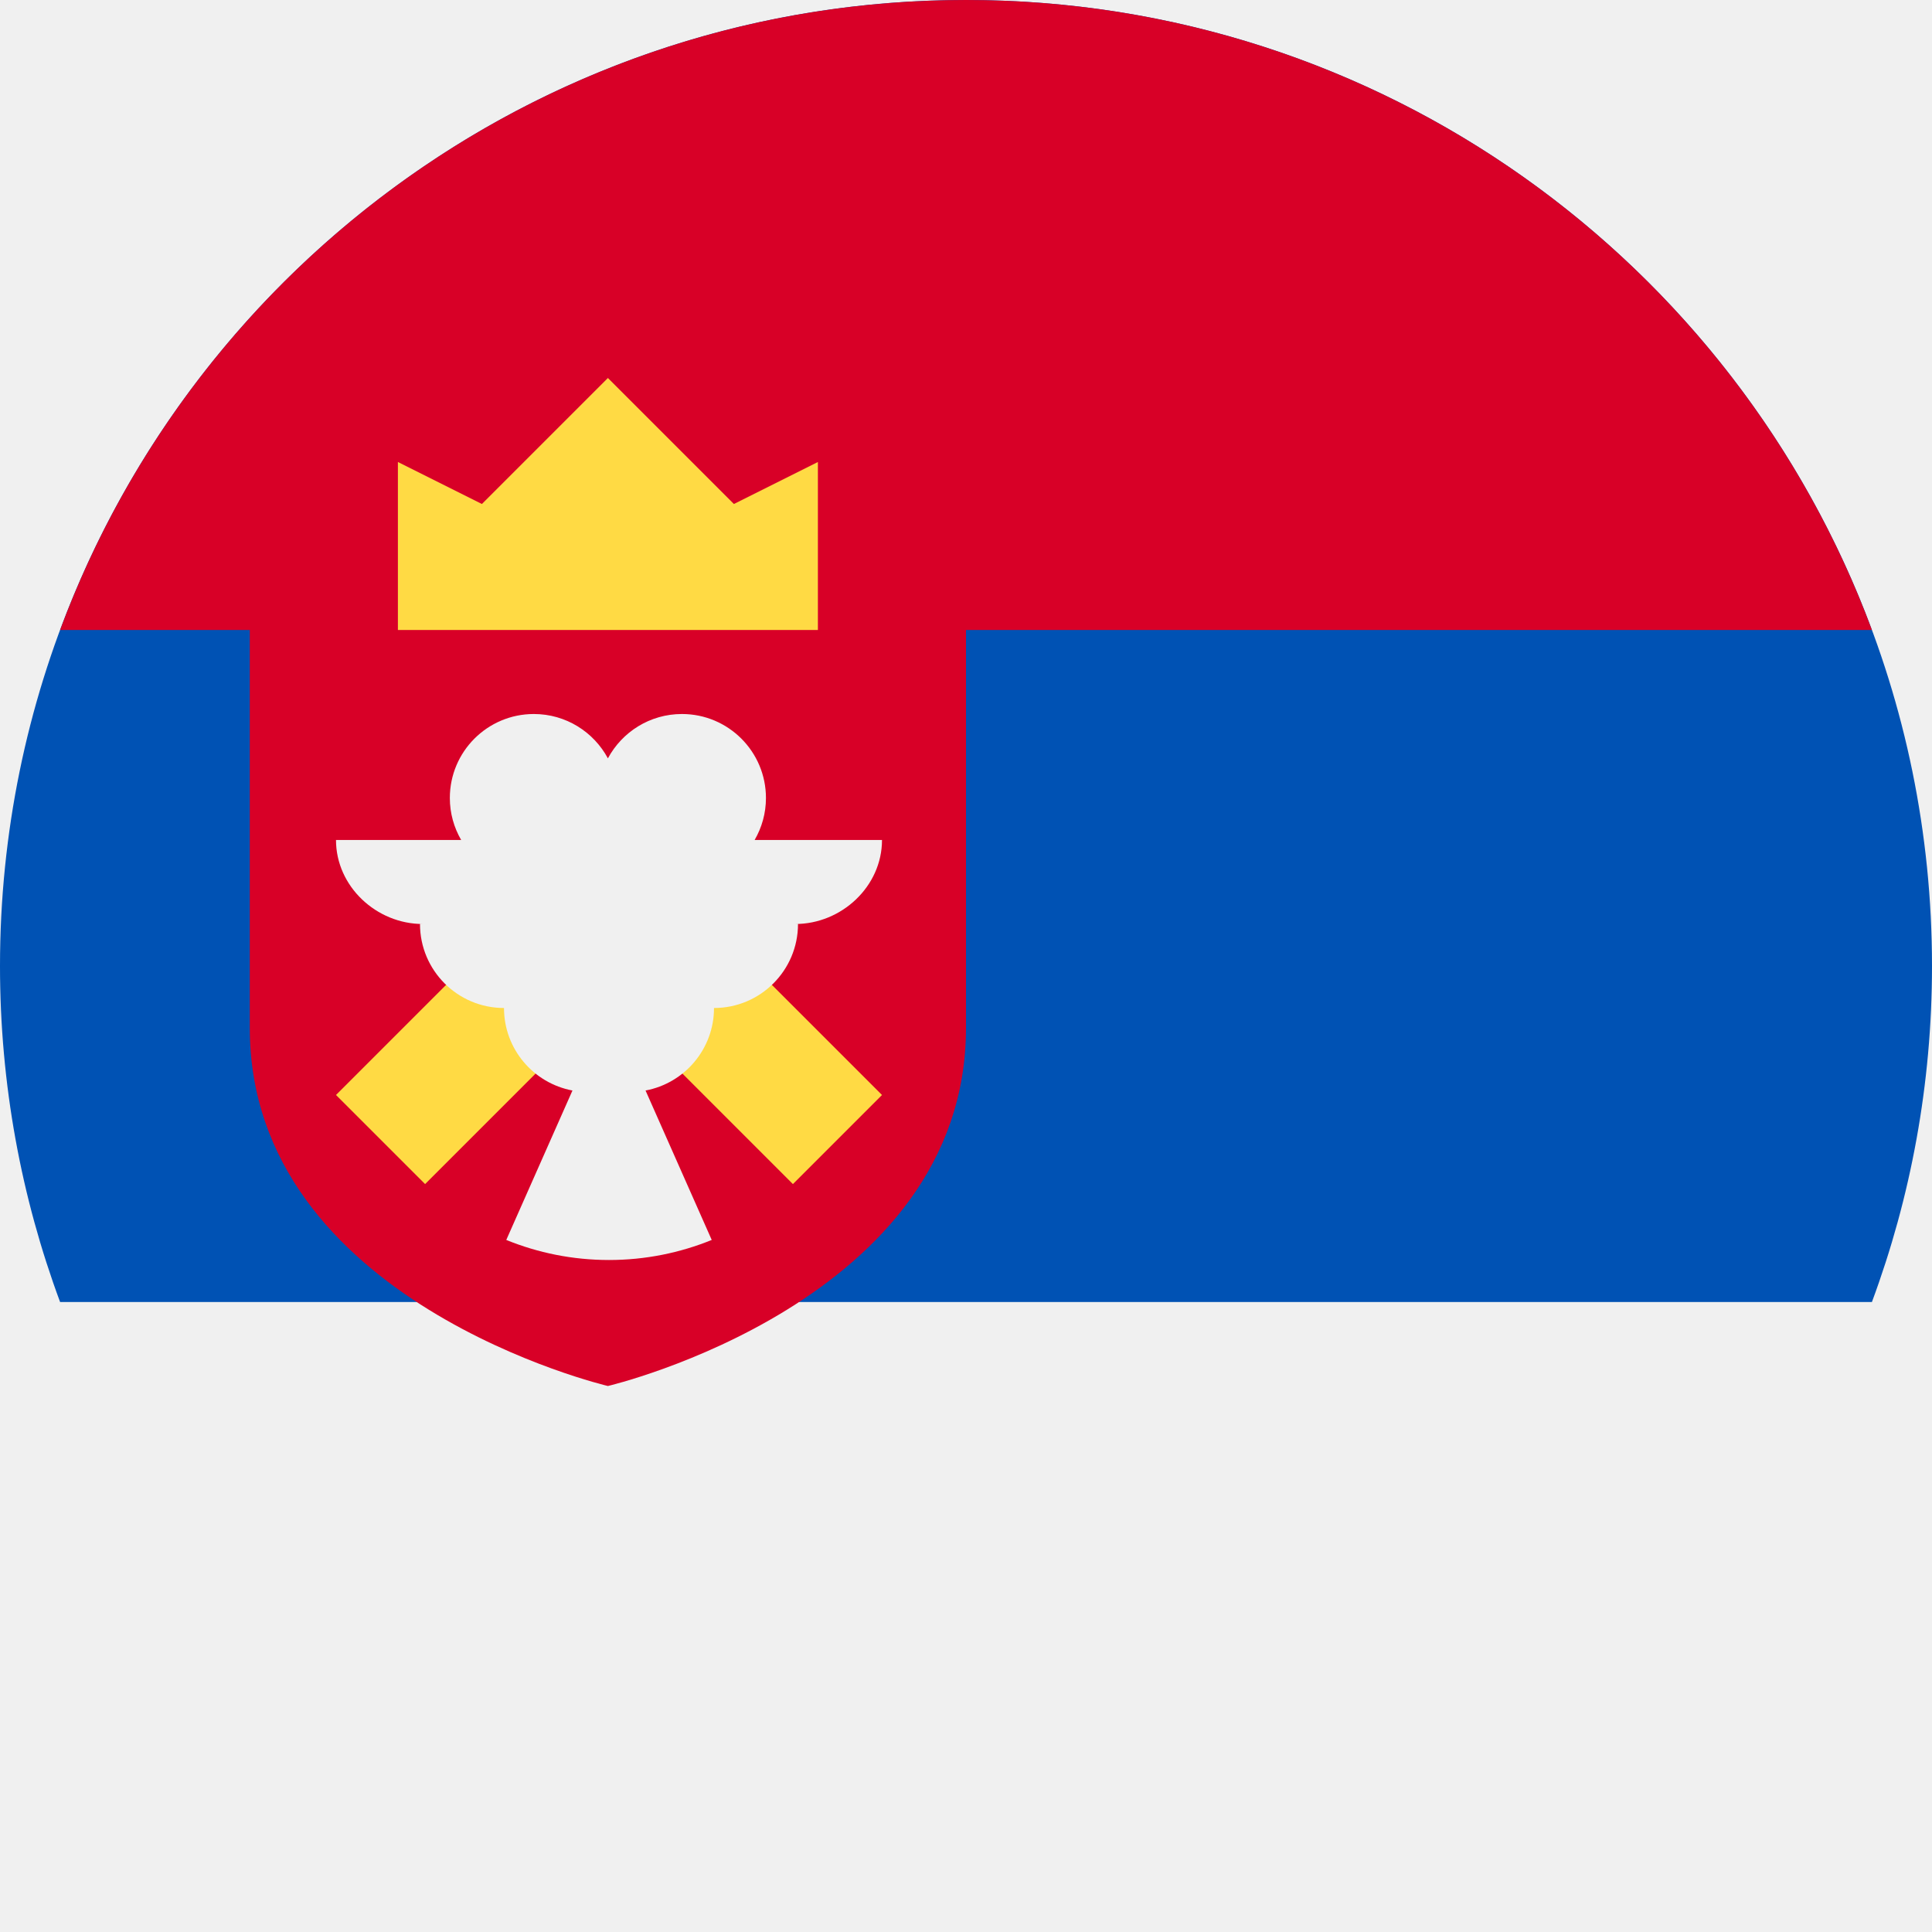
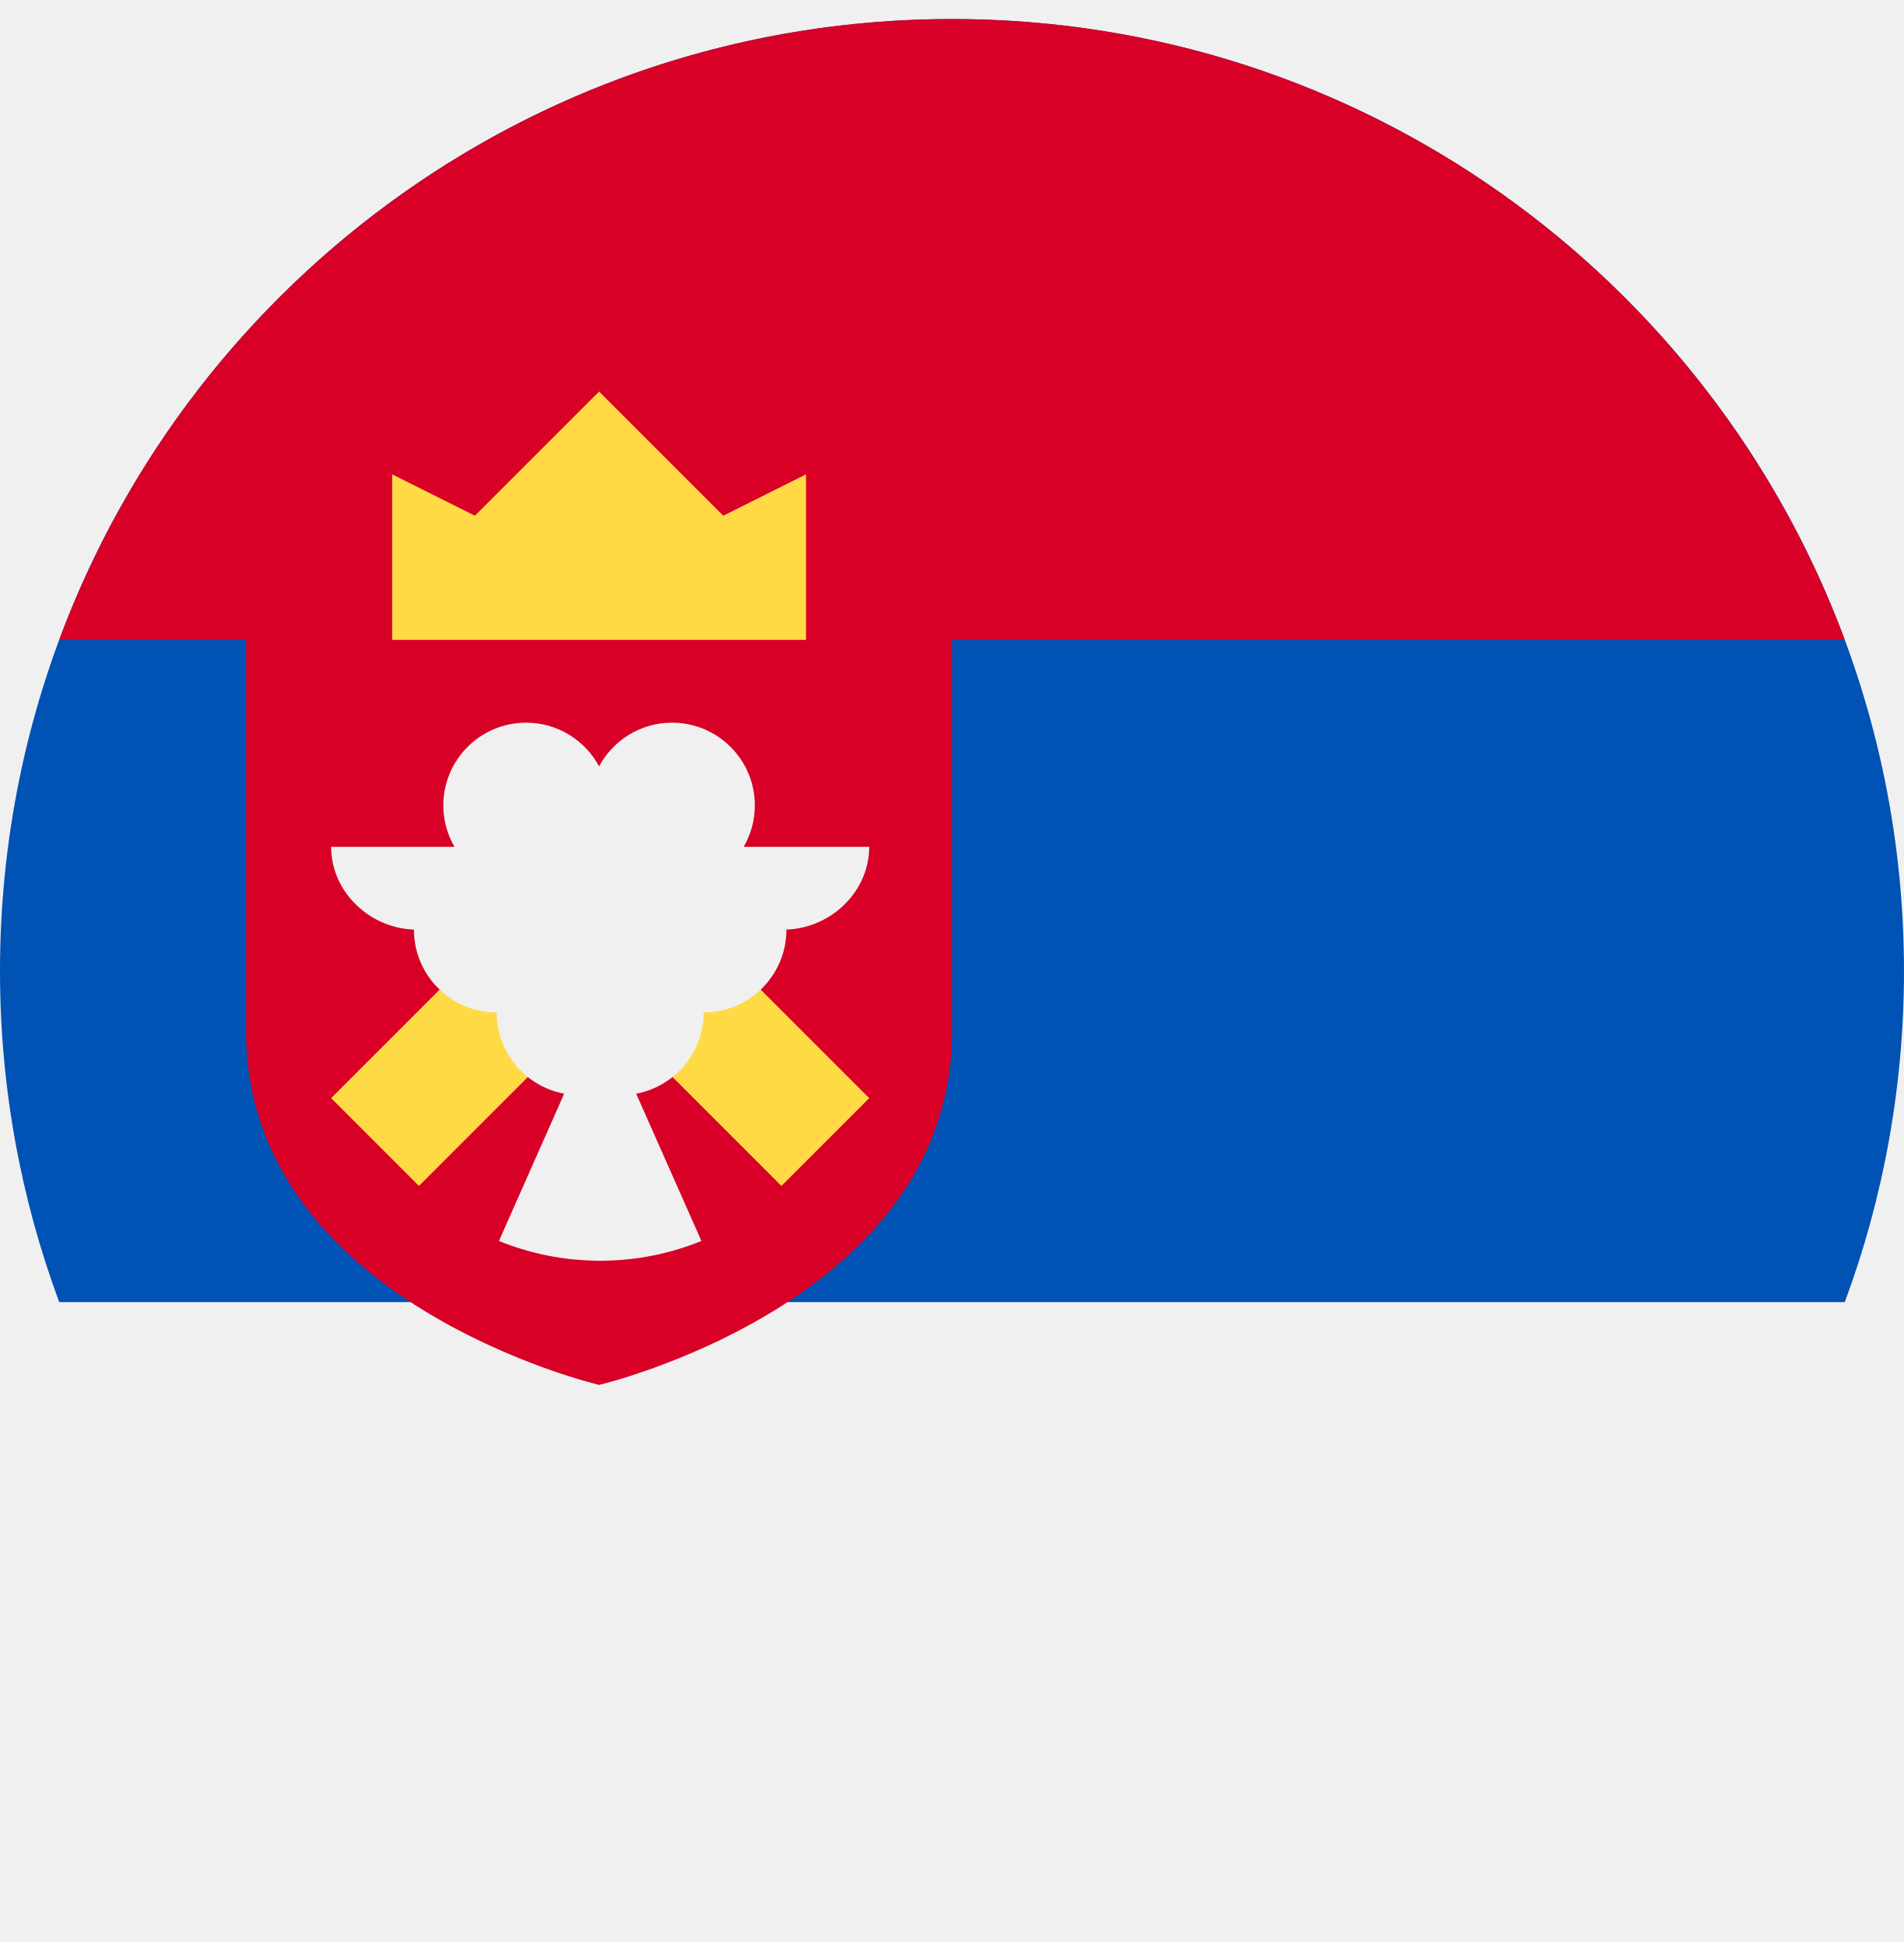
- <svg xmlns="http://www.w3.org/2000/svg" width="512" height="512" viewBox="0 0 512 512" fill="none">
+ <svg xmlns="http://www.w3.org/2000/svg" width="50" height="51" viewBox="0 0 512 512" fill="none">
  <g clip-path="url(#clip0_105_2377)">
    <path d="M256 512C397.385 512 512 397.385 512 256C512 114.615 397.385 0 256 0C114.615 0 0 114.615 0 256C0 397.385 114.615 512 256 512Z" fill="#F0F0F0" />
    <path d="M256 0C114.616 0 0 114.616 0 256C0 287.314 5.633 317.311 15.923 345.043H496.078C506.368 317.311 512 287.314 512 256C512 114.616 397.384 0 256 0Z" fill="#0052B4" />
    <path d="M256 0C145.929 0 52.094 69.472 15.923 166.957H496.078C459.906 69.472 366.071 0 256 0Z" fill="#D80027" />
    <path d="M66.198 144.696V272.402C66.198 345.046 161.099 367.305 161.099 367.305C161.099 367.305 255.999 345.046 255.999 272.402V144.696H66.198Z" fill="#D80027" />
    <path d="M105.446 166.957H216.751V122.435L194.49 133.565L161.099 100.174L127.707 133.565L105.446 122.435V166.957Z" fill="#FFDA44" />
    <path d="M233.739 290.183L161.391 217.835L89.043 290.183L112.654 313.794L161.391 265.057L210.128 313.794L233.739 290.183Z" fill="#FFDA44" />
    <path d="M233.739 222.609H199.983C201.881 219.333 202.985 215.539 202.985 211.481C202.985 199.185 193.018 189.22 180.724 189.22C172.229 189.22 164.852 193.978 161.099 200.973C157.346 193.979 149.969 189.22 141.474 189.22C129.18 189.22 119.213 199.185 119.213 211.481C119.213 215.539 120.317 219.334 122.215 222.609H89.043C89.043 234.904 99.752 244.87 112.045 244.87H111.304C111.304 257.165 121.27 267.131 133.565 267.131C133.565 278.017 141.383 287.061 151.708 288.997L134.168 328.599C142.574 332.016 151.76 333.914 161.392 333.914C171.024 333.914 180.21 332.016 188.616 328.599L171.076 288.997C181.401 287.063 189.219 278.018 189.219 267.131C201.514 267.131 211.48 257.165 211.48 244.87H210.739C223.031 244.87 233.739 234.903 233.739 222.609Z" fill="#F0F0F0" />
  </g>
  <defs>
    <clipPath id="clip0_105_2377">
      <rect width="512" height="512" fill="white" />
    </clipPath>
  </defs>
</svg>
